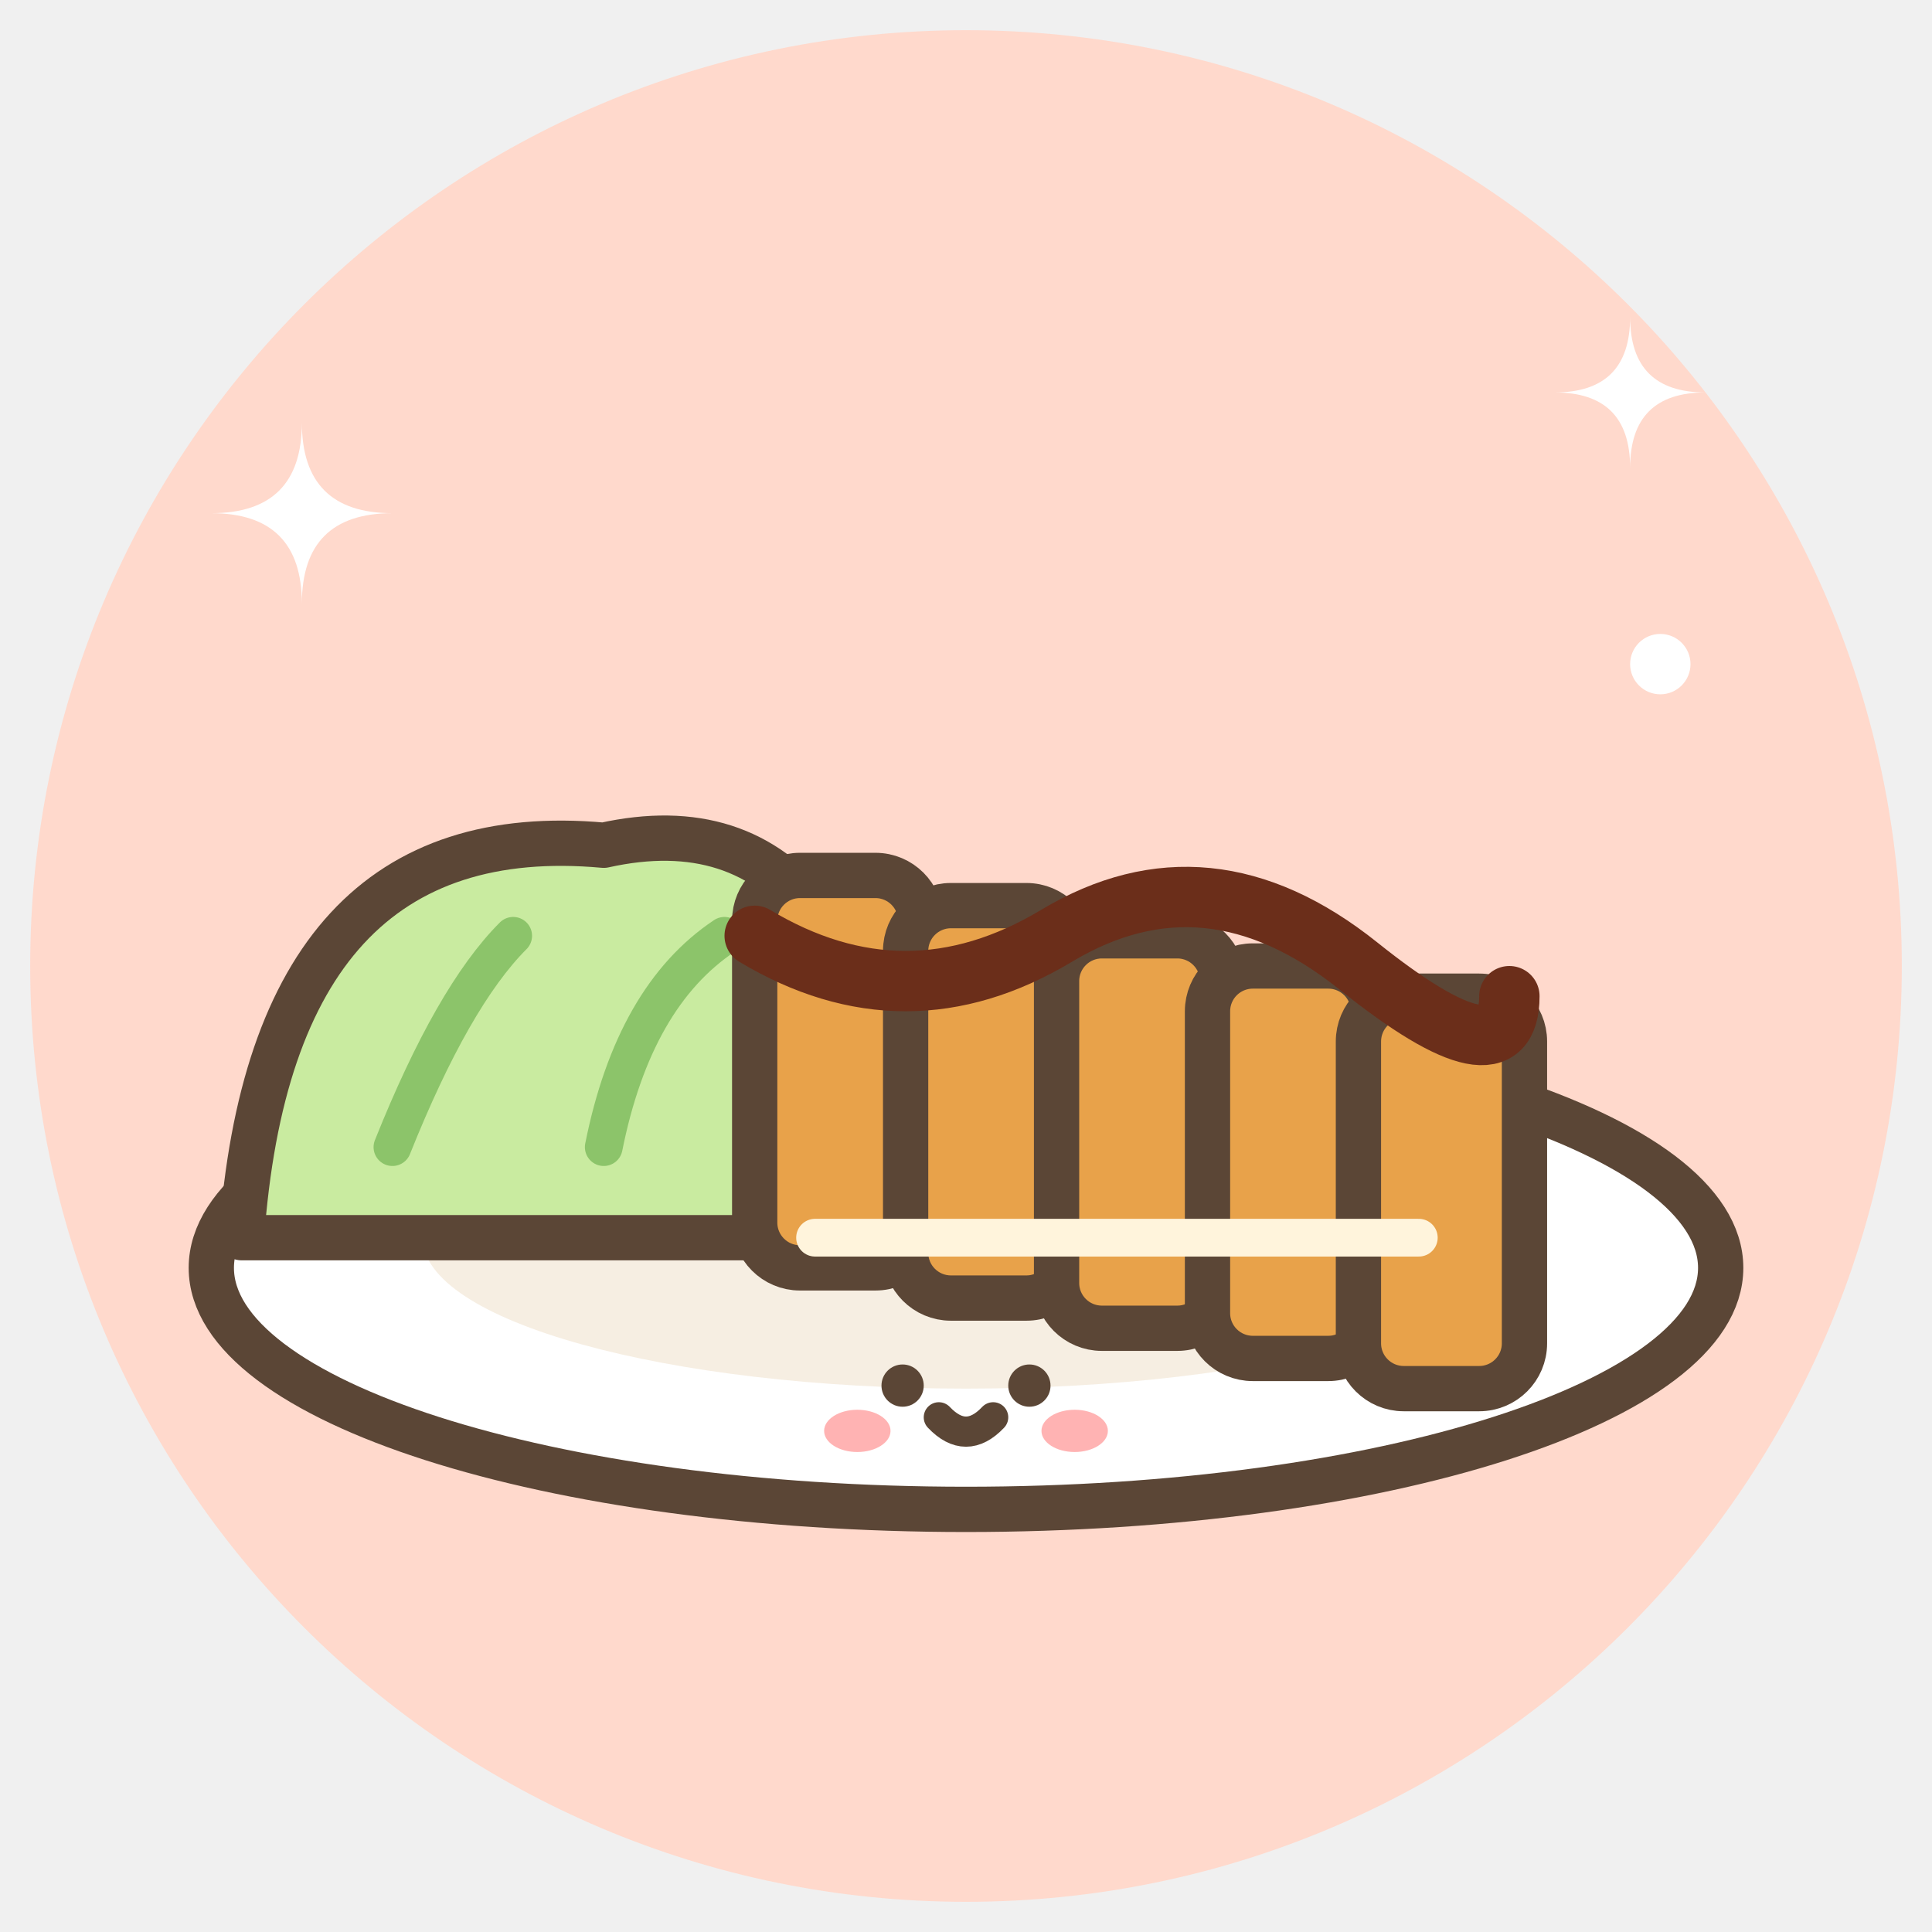
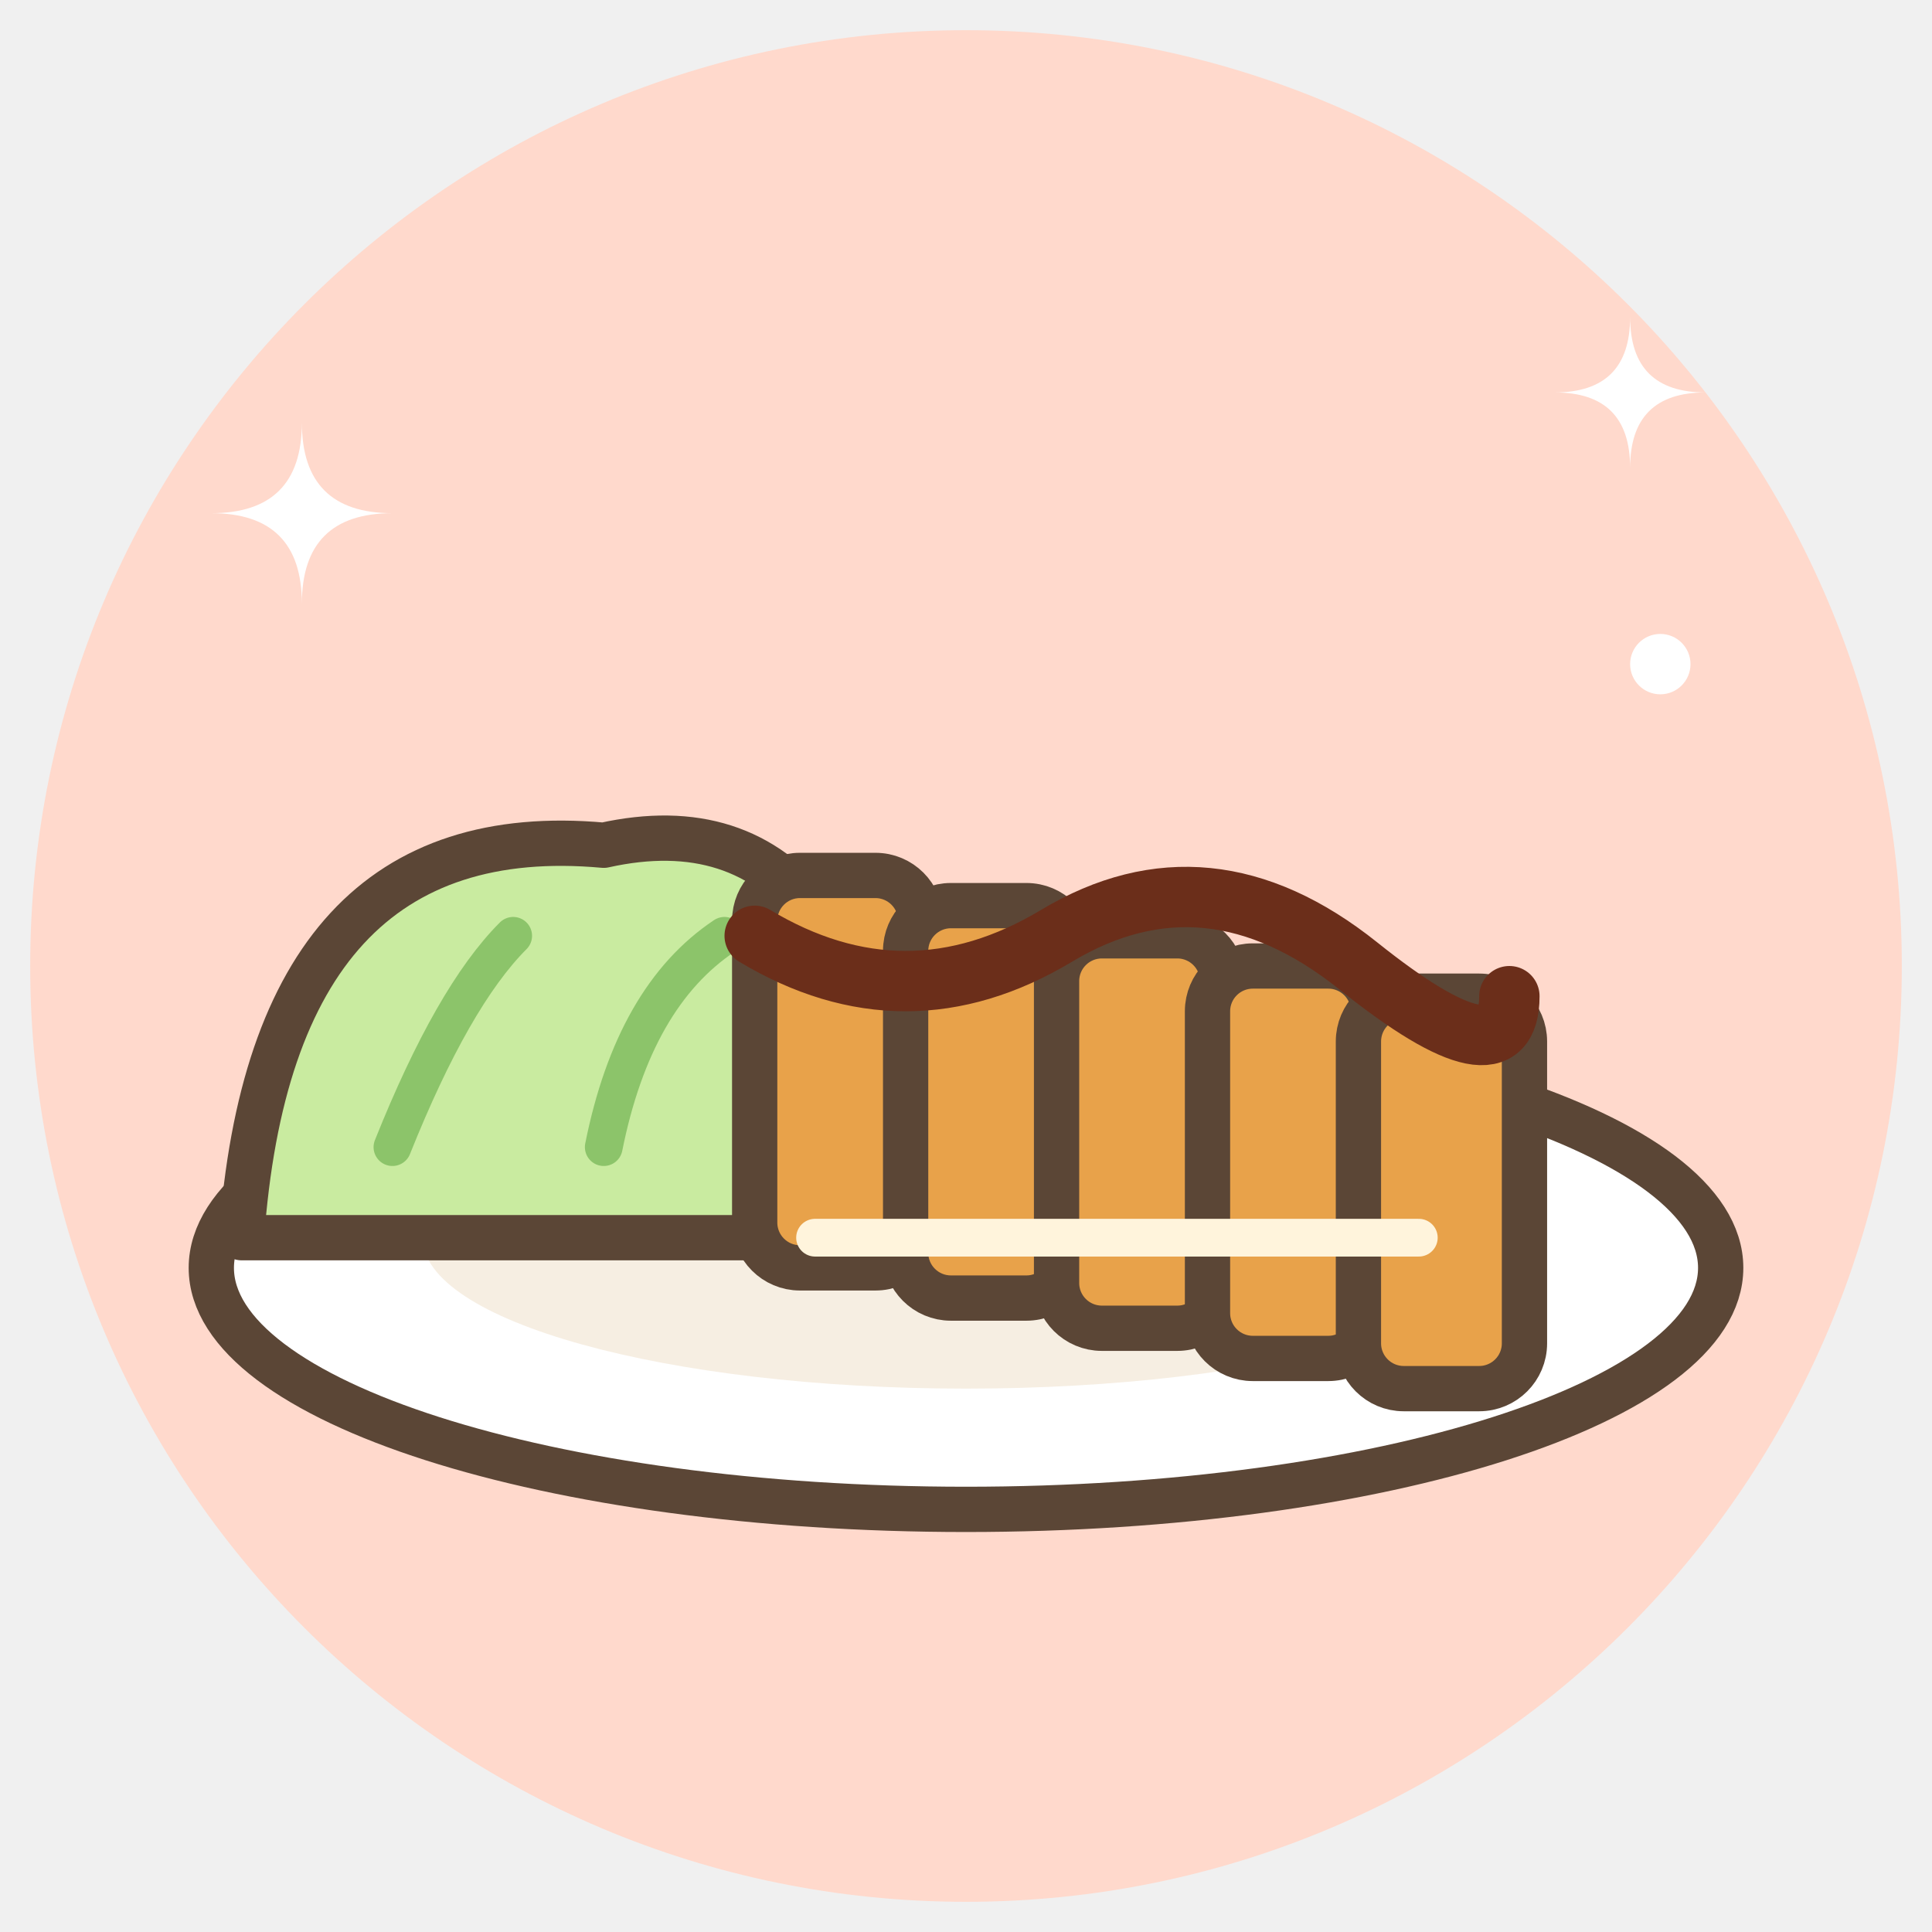
<svg xmlns="http://www.w3.org/2000/svg" viewBox="0 0 128 128">
  <circle cx="64" cy="64" r="62" fill="#ffd9cc" />
  <path d="M20 28 Q20 34 26 34 Q20 34 20 40 Q20 34 14 34 Q20 34 20 28Z" fill="#fff" />
  <path d="M108 21 Q108 26 113 26 Q108 26 108 31 Q108 26 103 26 Q108 26 108 21Z" fill="#fff" />
  <circle cx="110" cy="44" r="2" fill="#fff" />
  <g stroke="#5b4636" stroke-width="3" stroke-linejoin="round" stroke-linecap="round">
    <ellipse cx="64" cy="84" rx="50" ry="16" fill="#fff" />
    <ellipse cx="64" cy="82" rx="36" ry="10" fill="#f6eee2" stroke="none" />
    <path d="M16 82 Q18 54 40 56 Q58 52 60 82Z" fill="#c9eba0" />
    <path d="M26 76 q4 -10 8 -14 M40 76 q2 -10 8 -14" fill="none" stroke="#8cc46a" stroke-width="2.5" />
    <rect x="50" y="58" width="11" height="26" rx="3" fill="#e8a24a" />
    <rect x="60" y="60" width="11" height="26" rx="3" fill="#e8a24a" />
    <rect x="70" y="62" width="11" height="26" rx="3" fill="#e8a24a" />
    <rect x="80" y="64" width="11" height="26" rx="3" fill="#e8a24a" />
    <rect x="90" y="66" width="11" height="26" rx="3" fill="#e8a24a" />
    <path d="M50 62 q10 6 20 0 t20 2 t10 2" fill="none" stroke="#6b2e1a" stroke-width="4" />
    <path d="M54 82 h40" stroke="#fff4dc" stroke-width="2.5" />
-     <g stroke="none">
-       <ellipse cx="56.8" cy="94.8" rx="2.2" ry="1.4" fill="#ff9a9a" opacity=".75" />
-       <ellipse cx="71.2" cy="94.8" rx="2.2" ry="1.4" fill="#ff9a9a" opacity=".75" />
-       <circle cx="59.8" cy="91.8" r="1.4" fill="#5b4636" />
-       <circle cx="68.2" cy="91.8" r="1.4" fill="#5b4636" />
-     </g>
-     <path d="M62.2 93.9 q1.8 1.9 3.6 0" fill="none" stroke="#5b4636" stroke-width="2.0" />
  </g>
</svg>
